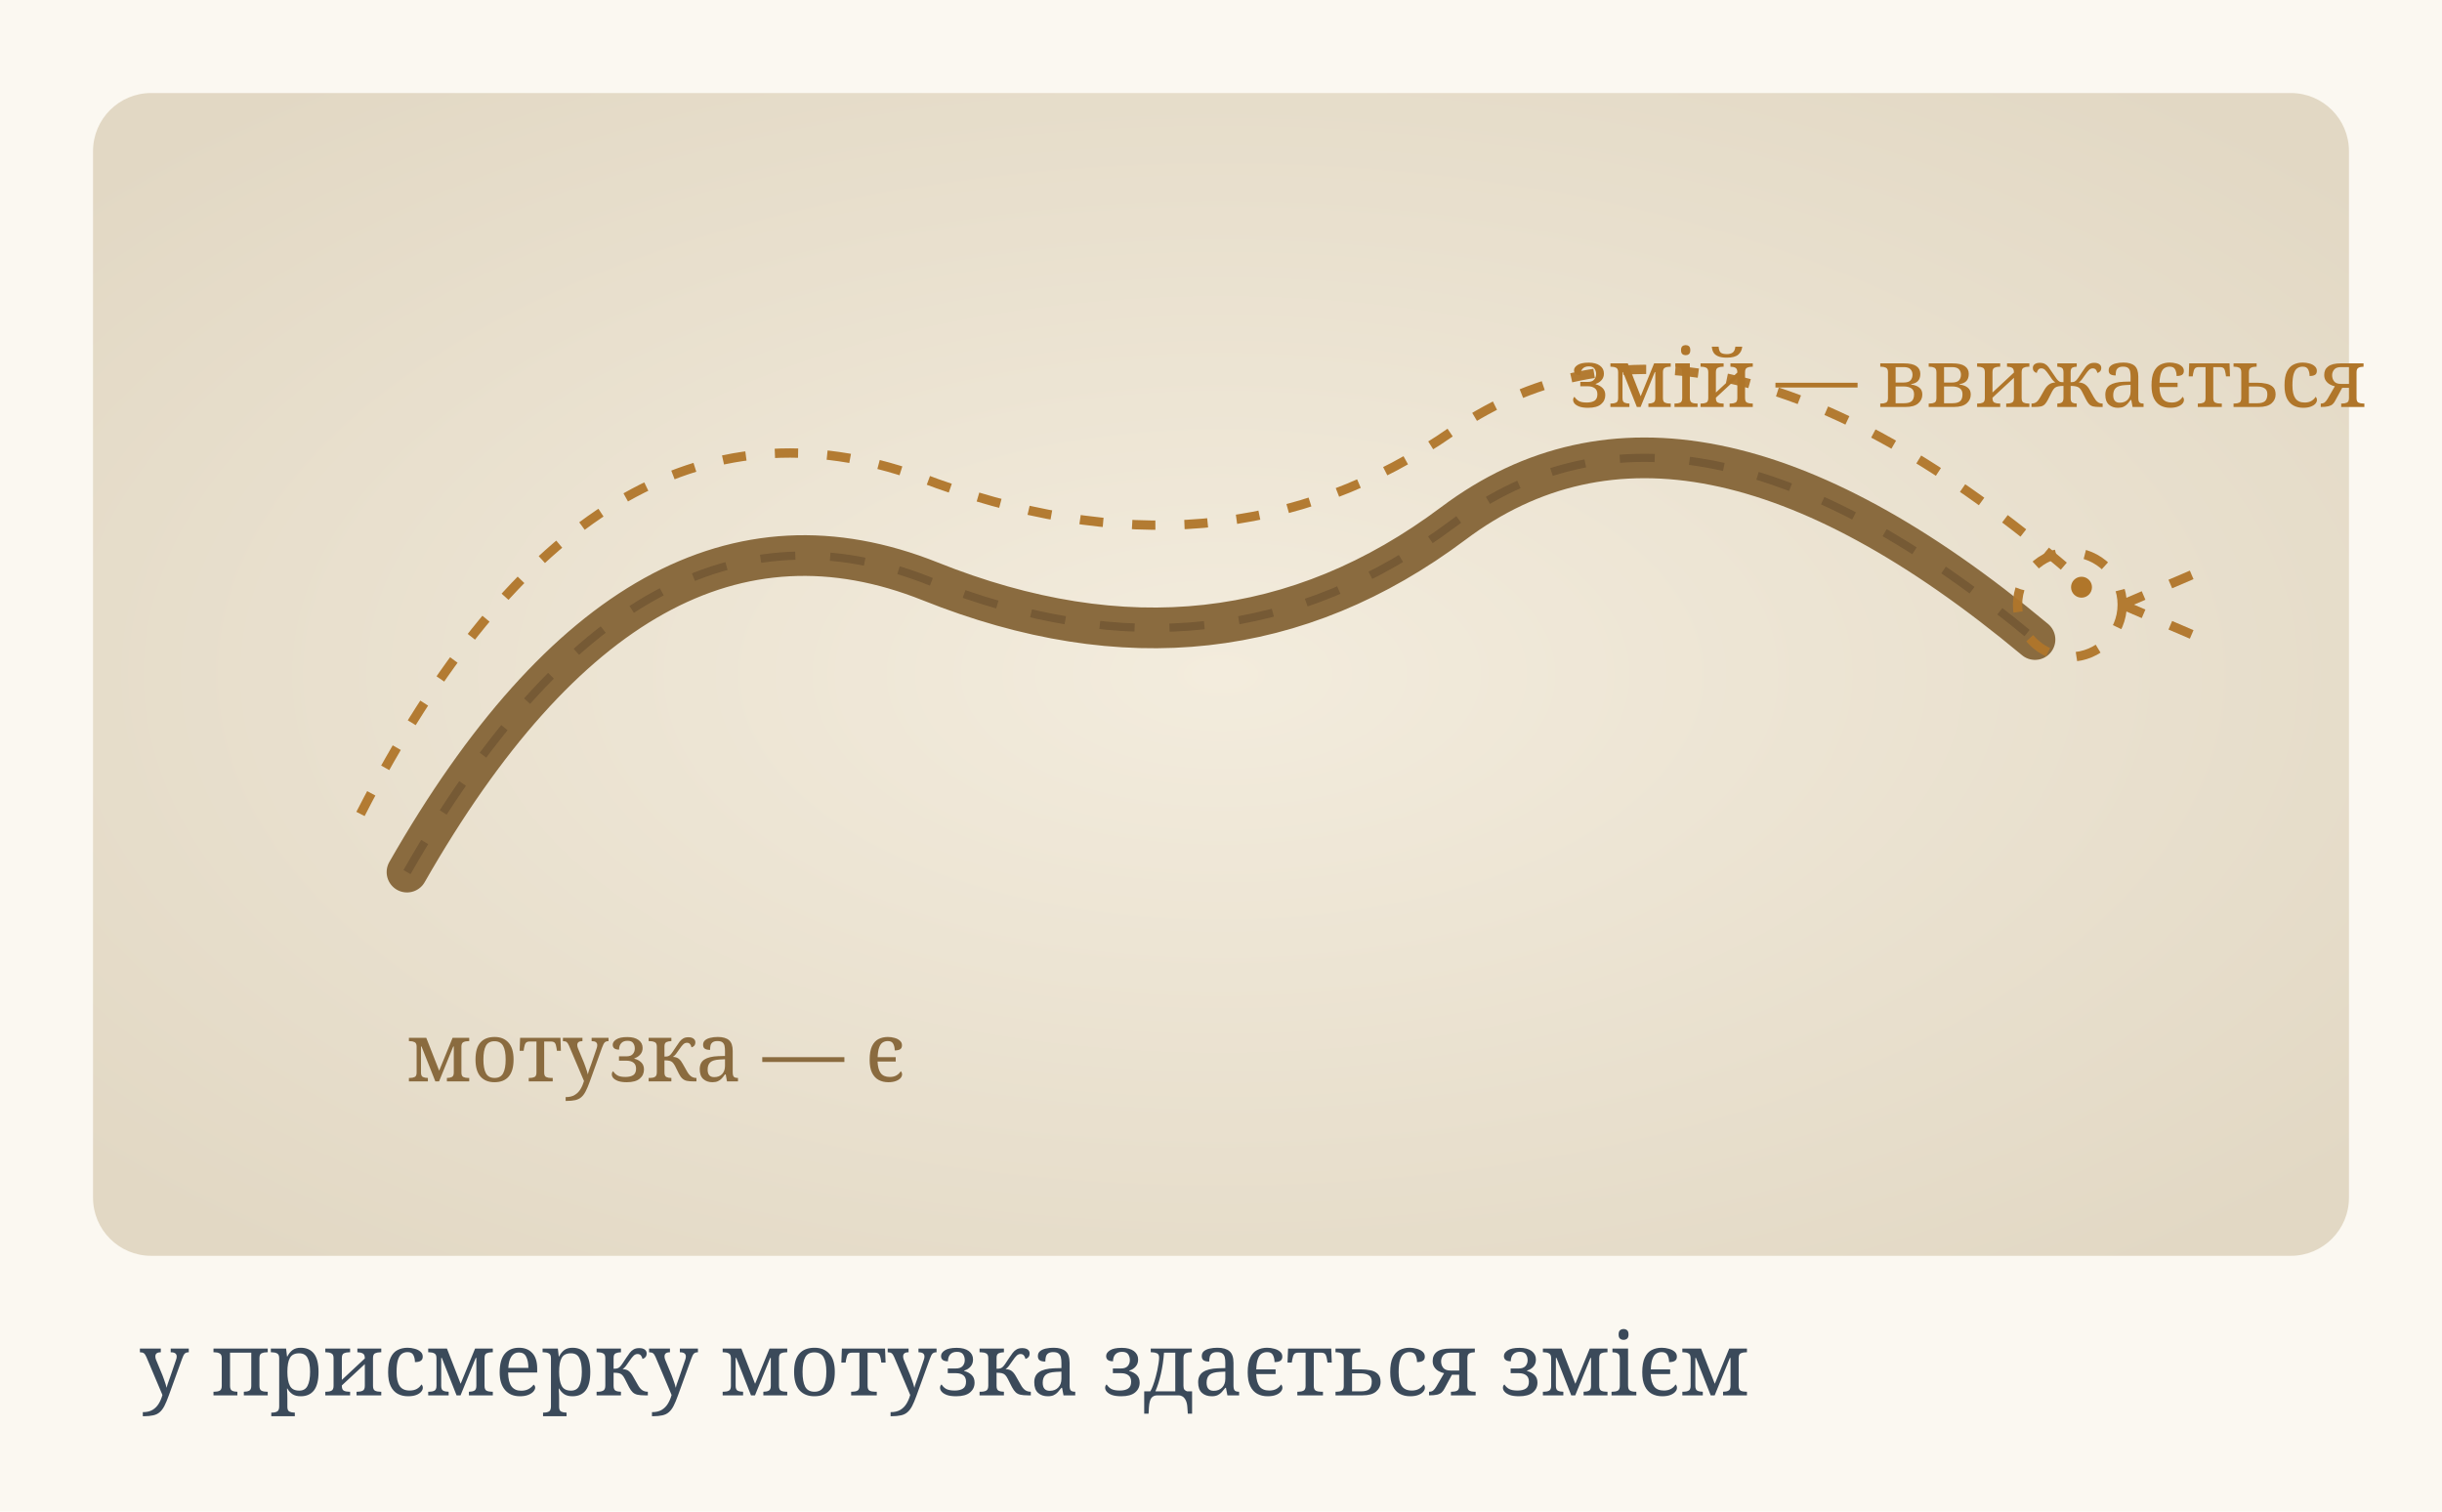
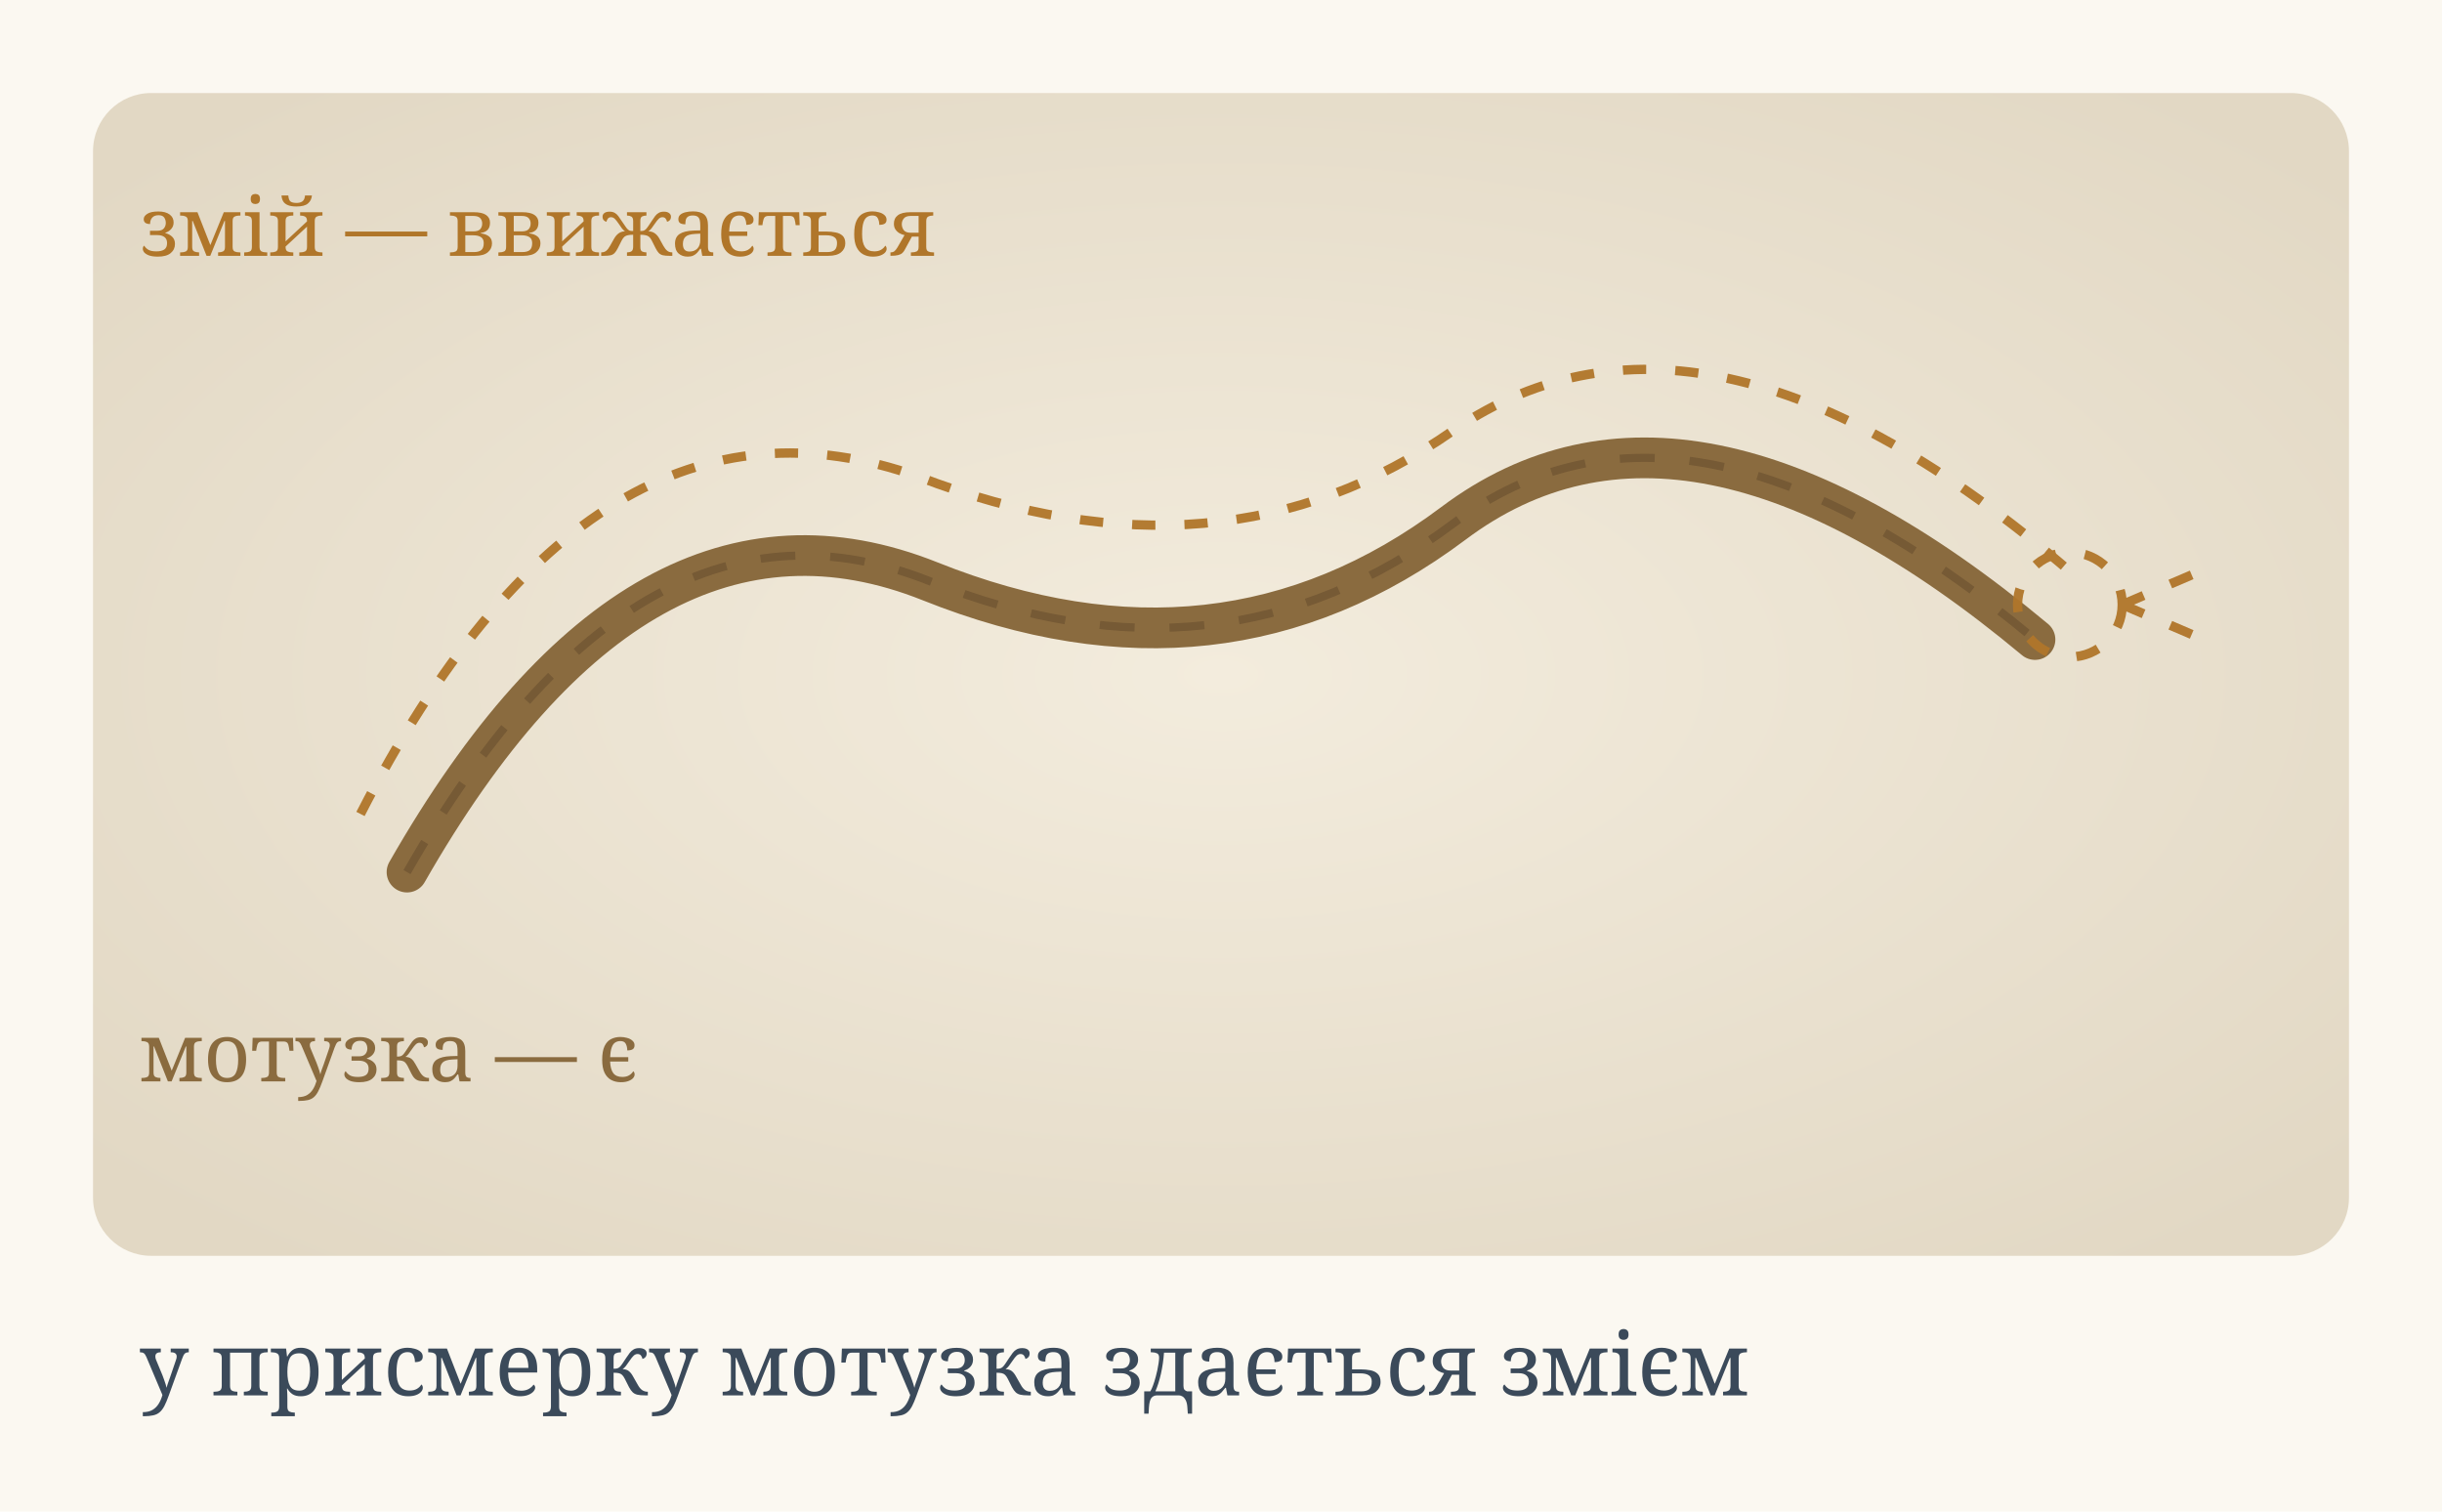
<svg xmlns="http://www.w3.org/2000/svg" viewBox="0 0 420 260" role="img" aria-labelledby="t1-10">
  <rect width="420" height="260" fill="#fbf8f1" />
  <defs>
    <radialGradient id="dusk" cx="50%" cy="50%" r="65%">
      <stop offset="0%" stop-color="#f3ecdd" />
      <stop offset="100%" stop-color="#e2d8c4" />
    </radialGradient>
  </defs>
  <rect x="16" y="16" width="388" height="200" rx="10" fill="url(#dusk)" />
  <g stroke="#8a6b3f" fill="none" stroke-width="7" stroke-linecap="round">
    <path d="M70 150 q40 -70 90 -50 q50 20 90 -10 q40 -30 100 20" />
  </g>
  <g stroke="#6d5230" fill="none" stroke-width="1.4" opacity="0.7">
    <path d="M70 150 q40 -70 90 -50 q50 20 90 -10 q40 -30 100 20" stroke-dasharray="6 6" />
  </g>
  <g stroke="#b0762a" fill="none" stroke-width="1.6" stroke-dasharray="4 5" opacity="0.95">
    <path d="M62 140 q40 -78 96 -58 q52 20 92 -8 q44 -30 108 26" />
    <circle cx="356" cy="104" r="9" />
    <path d="M365 104 l14 -6 M365 104 l14 6" />
  </g>
-   <circle cx="358" cy="101" r="1.8" fill="#b0762a" stroke="none" />
  <g fill="#3b4a5a" font-family="serif" font-size="15">
    <text x="24" y="240">у присмерку мотузка здається змієм</text>
  </g>
  <g fill="#8a6b3f" font-family="serif" font-size="14">
-     <text x="70" y="186">мотузка — є</text>
+     <text x="24" y="186">мотузка — є</text>
  </g>
  <g fill="#b0762a" font-family="serif" font-size="14">
-     <text x="270" y="70">змій — ввижається</text>
+     <text x="24" y="44">змій — ввижається</text>
  </g>
</svg>
